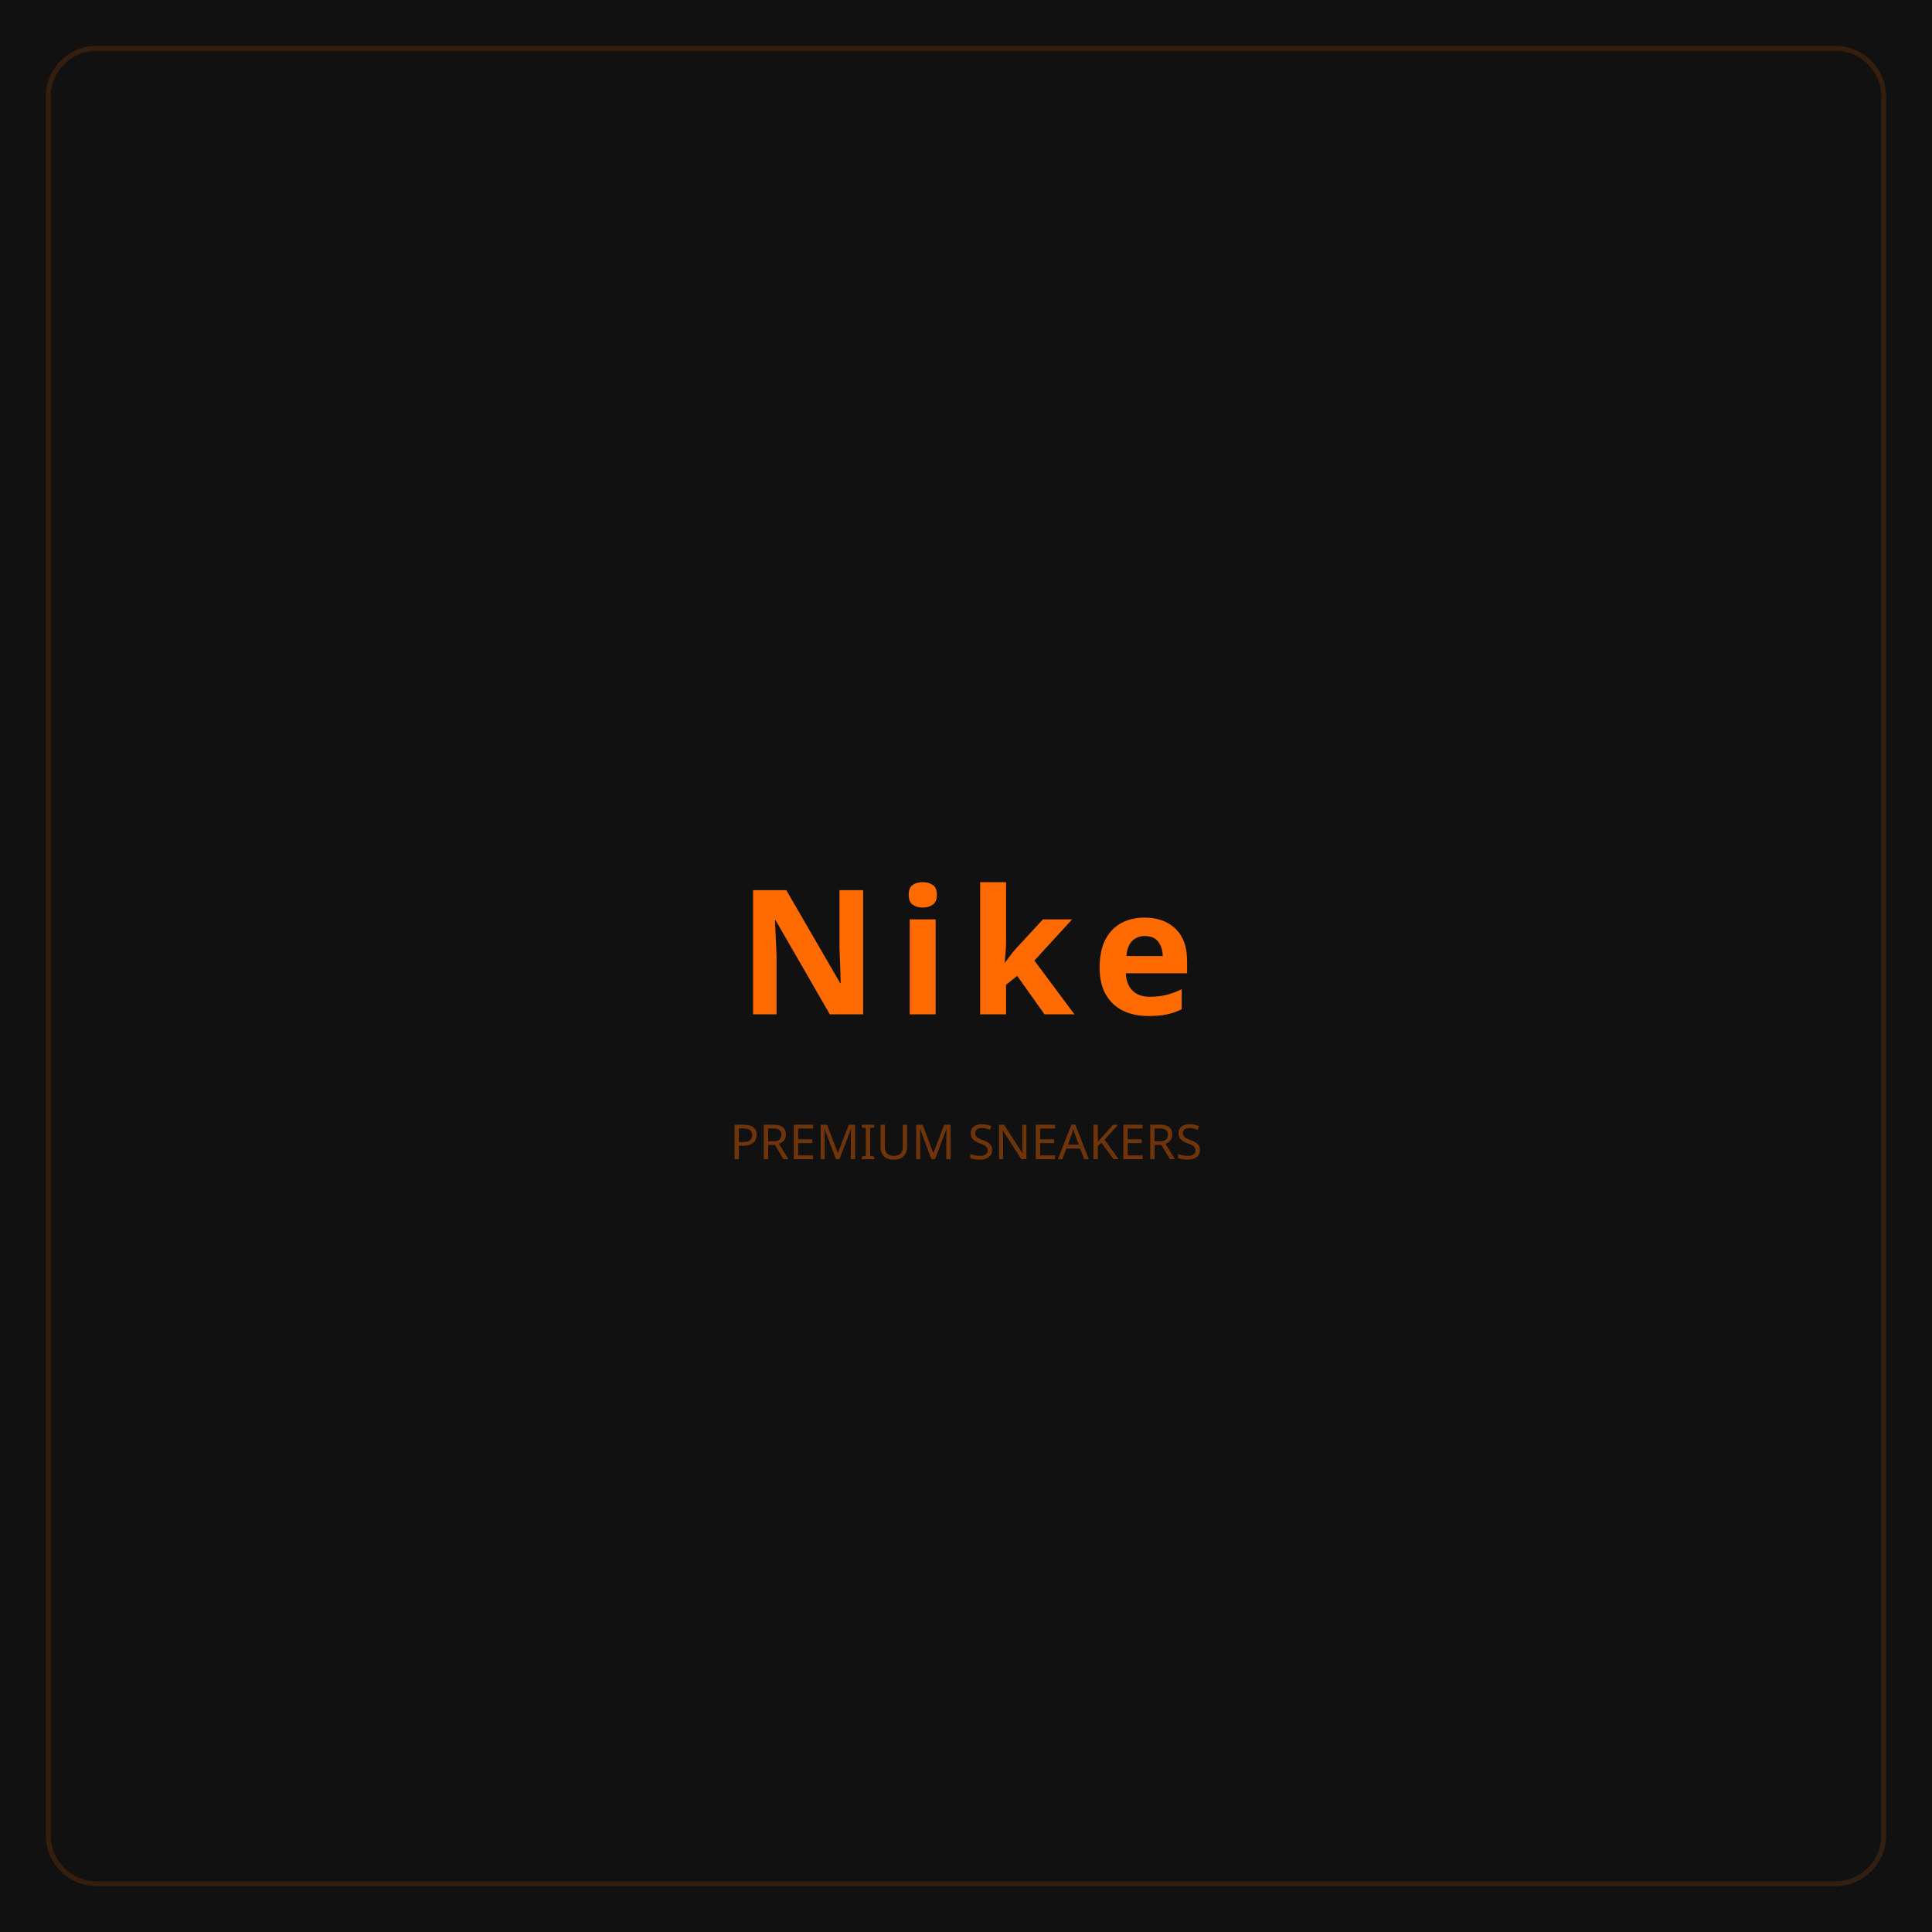
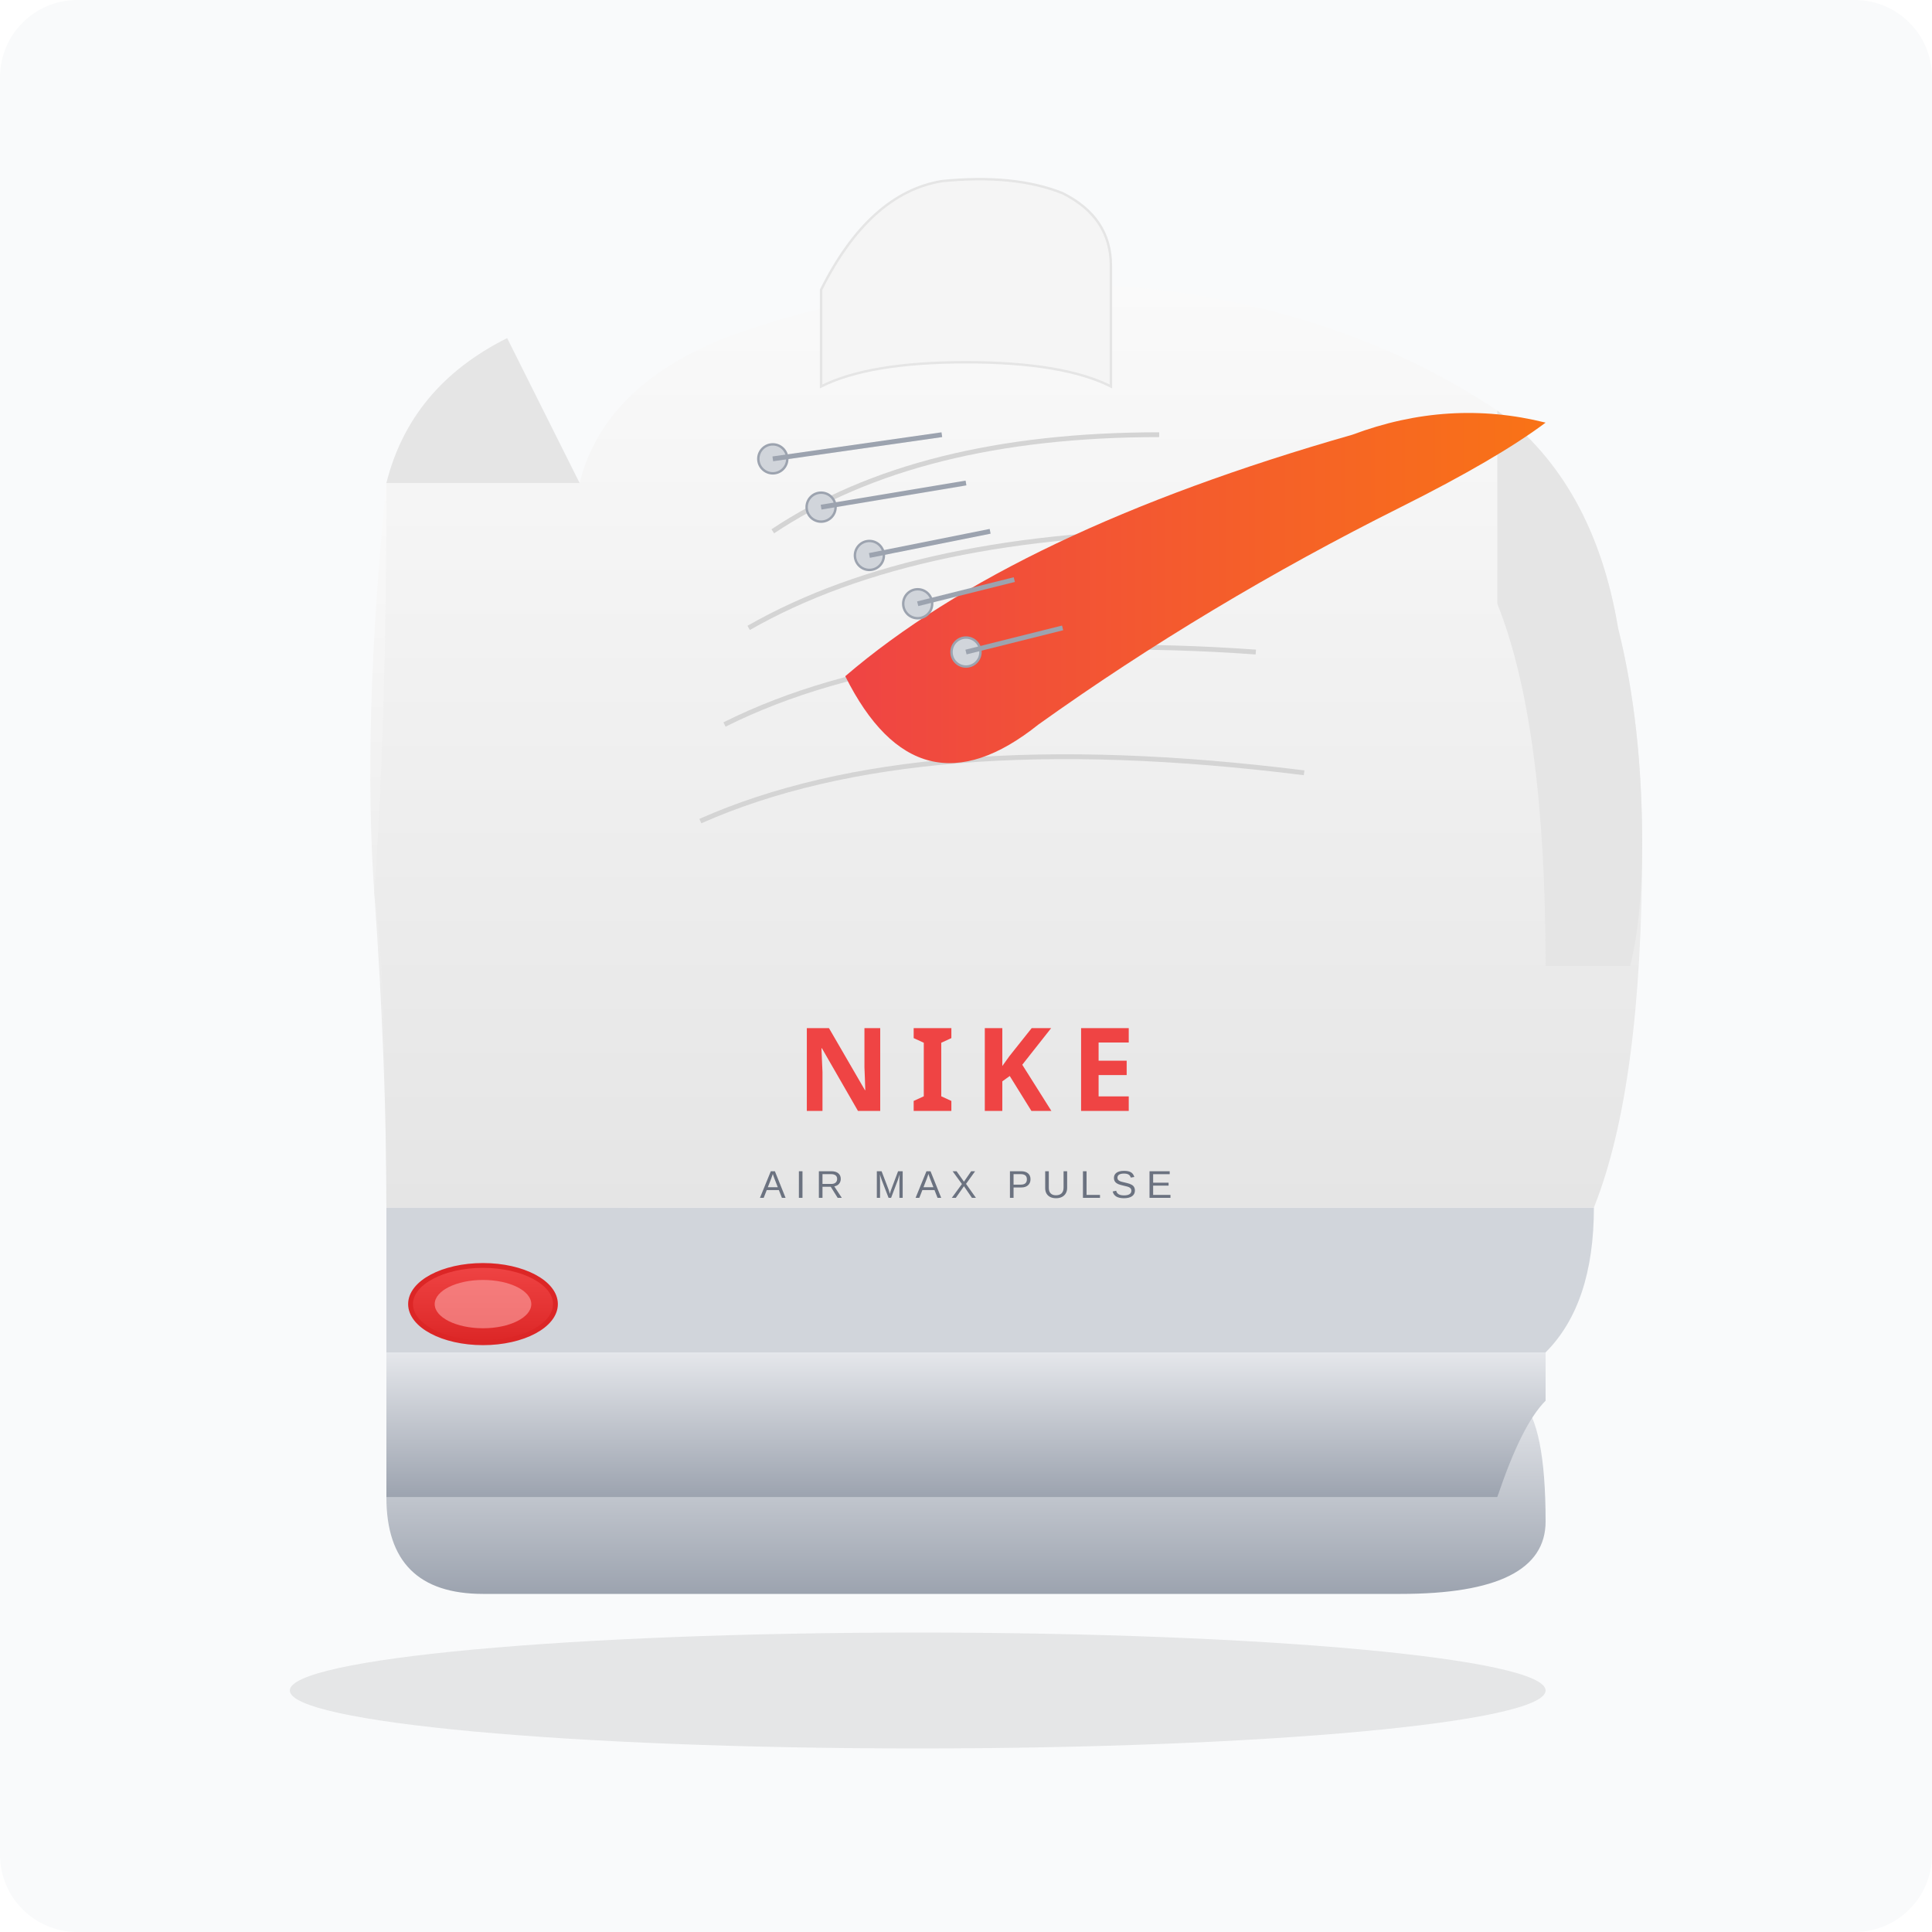
- <svg xmlns="http://www.w3.org/2000/svg" width="800" height="800" viewBox="0 0 800 800">
-   <rect width="800" height="800" fill="#111111" />
-   <rect x="20" y="20" width="760" height="760" fill="none" stroke="#FF6B00" stroke-width="2" stroke-opacity="0.15" rx="20" />
-   <text x="400" y="420" text-anchor="middle" fill="#FF6B00" font-family="system-ui, sans-serif" font-size="72" font-weight="900" letter-spacing="0.1em">Nike</text>
-   <text x="400" y="480" text-anchor="middle" fill="#FF6B00" fill-opacity="0.4" font-family="system-ui, sans-serif" font-size="20">PREMIUM SNEAKERS</text>
+ <svg xmlns="http://www.w3.org/2000/svg" viewBox="0 0 800 800">
+   <defs>
+     <linearGradient id="sole" x1="0" y1="0" x2="0" y2="1">
+       <stop offset="0%" stop-color="#e5e7eb" />
+       <stop offset="100%" stop-color="#9ca3af" />
+     </linearGradient>
+     <linearGradient id="body" x1="0" y1="0" x2="0" y2="1">
+       <stop offset="0%" stop-color="#fafafa" />
+       <stop offset="100%" stop-color="#e5e5e5" />
+     </linearGradient>
+     <linearGradient id="accent" x1="0" y1="0" x2="0" y2="1">
+       <stop offset="0%" stop-color="#ef4444" />
+       <stop offset="100%" stop-color="#dc2626" />
+     </linearGradient>
+     <linearGradient id="swoosh" x1="0" y1="0" x2="1" y2="0">
+       <stop offset="0%" stop-color="#ef4444" />
+       <stop offset="100%" stop-color="#f97316" />
+     </linearGradient>
+   </defs>
+   <rect width="800" height="800" rx="32" fill="#f9fafb" />
+   <ellipse cx="380" cy="700" rx="260" ry="24" fill="rgba(0,0,0,0.08)" />
+   <path d="M160 620 Q160 660 200 660 L580 660 Q640 660 640 630 Q640 590 630 580 L620 620 L160 620Z" fill="url(#sole)" />
+   <path d="M160 620 L620 620 Q630 590 640 580 L640 560 L160 560Z" fill="url(#sole)" />
+   <path d="M160 560 L640 560 Q660 540 660 500 L160 500Z" fill="#d1d5db" />
+   <path d="M160 200 Q150 300 155 370 Q160 440 160 500 L260 500 Q260 400 250 280 Q245 220 240 200Z" fill="url(#body)" />
+   <path d="M240 200 Q250 160 300 140 Q380 110 480 120 Q560 130 620 170 Q660 200 670 260 Q680 300 680 350 Q680 450 660 500 L160 500 Q160 400 155 370 Q160 300 160 200Z" fill="url(#body)" />
+   <path d="M620 170 Q660 200 670 260 Q680 300 680 350 Q680 380 675 400 L640 400 Q640 300 620 250Z" fill="#e5e5e5" />
+   <path d="M320 220 Q380 180 480 180" stroke="#d4d4d4" stroke-width="2" fill="none" />
+   <path d="M310 260 Q380 220 500 220" stroke="#d4d4d4" stroke-width="2" fill="none" />
+   <path d="M300 300 Q380 260 520 270" stroke="#d4d4d4" stroke-width="2" fill="none" />
+   <path d="M290 340 Q380 300 540 320" stroke="#d4d4d4" stroke-width="2" fill="none" />
+   <path d="M350 280 Q420 220 560 180 Q600 165 640 175 Q620 190 580 210 Q500 250 430 300 Q380 340 350 280Z" fill="url(#swoosh)" />
+   <ellipse cx="200" cy="540" rx="30" ry="16" fill="url(#accent)" stroke="#dc2626" stroke-width="2" />
+   <ellipse cx="200" cy="540" rx="20" ry="10" fill="#fca5a5" opacity="0.6" />
+   <path d="M160 200 Q170 160 210 140 L240 200Z" fill="#e5e5e5" />
+   <path d="M340 120 Q360 80 390 75 Q420 72 440 80 Q460 90 460 110 L460 160 Q440 150 400 150 Q360 150 340 160Z" fill="#f5f5f5" stroke="#e5e5e5" stroke-width="1" />
+   <circle cx="320" cy="190" r="6" fill="#d1d5db" stroke="#9ca3af" stroke-width="1" />
+   <circle cx="340" cy="210" r="6" fill="#d1d5db" stroke="#9ca3af" stroke-width="1" />
+   <circle cx="360" cy="230" r="6" fill="#d1d5db" stroke="#9ca3af" stroke-width="1" />
+   <circle cx="380" cy="250" r="6" fill="#d1d5db" stroke="#9ca3af" stroke-width="1" />
+   <circle cx="400" cy="270" r="6" fill="#d1d5db" stroke="#9ca3af" stroke-width="1" />
+   <path d="M320 190 L390 180" stroke="#9ca3af" stroke-width="2" fill="none" />
+   <path d="M340 210 L400 200" stroke="#9ca3af" stroke-width="2" fill="none" />
+   <path d="M360 230 L410 220" stroke="#9ca3af" stroke-width="2" fill="none" />
+   <path d="M380 250 L420 240" stroke="#9ca3af" stroke-width="2" fill="none" />
+   <path d="M400 270 L440 260" stroke="#9ca3af" stroke-width="2" fill="none" />
+   <text x="400" y="460" font-family="Arial Black, sans-serif" font-size="48" font-weight="900" fill="#ef4444" text-anchor="middle" letter-spacing="8">NIKE</text>
+   <text x="400" y="496" font-family="Arial, sans-serif" font-size="16" font-weight="400" fill="#6b7280" text-anchor="middle" letter-spacing="4">AIR MAX PULSE</text>
</svg>
